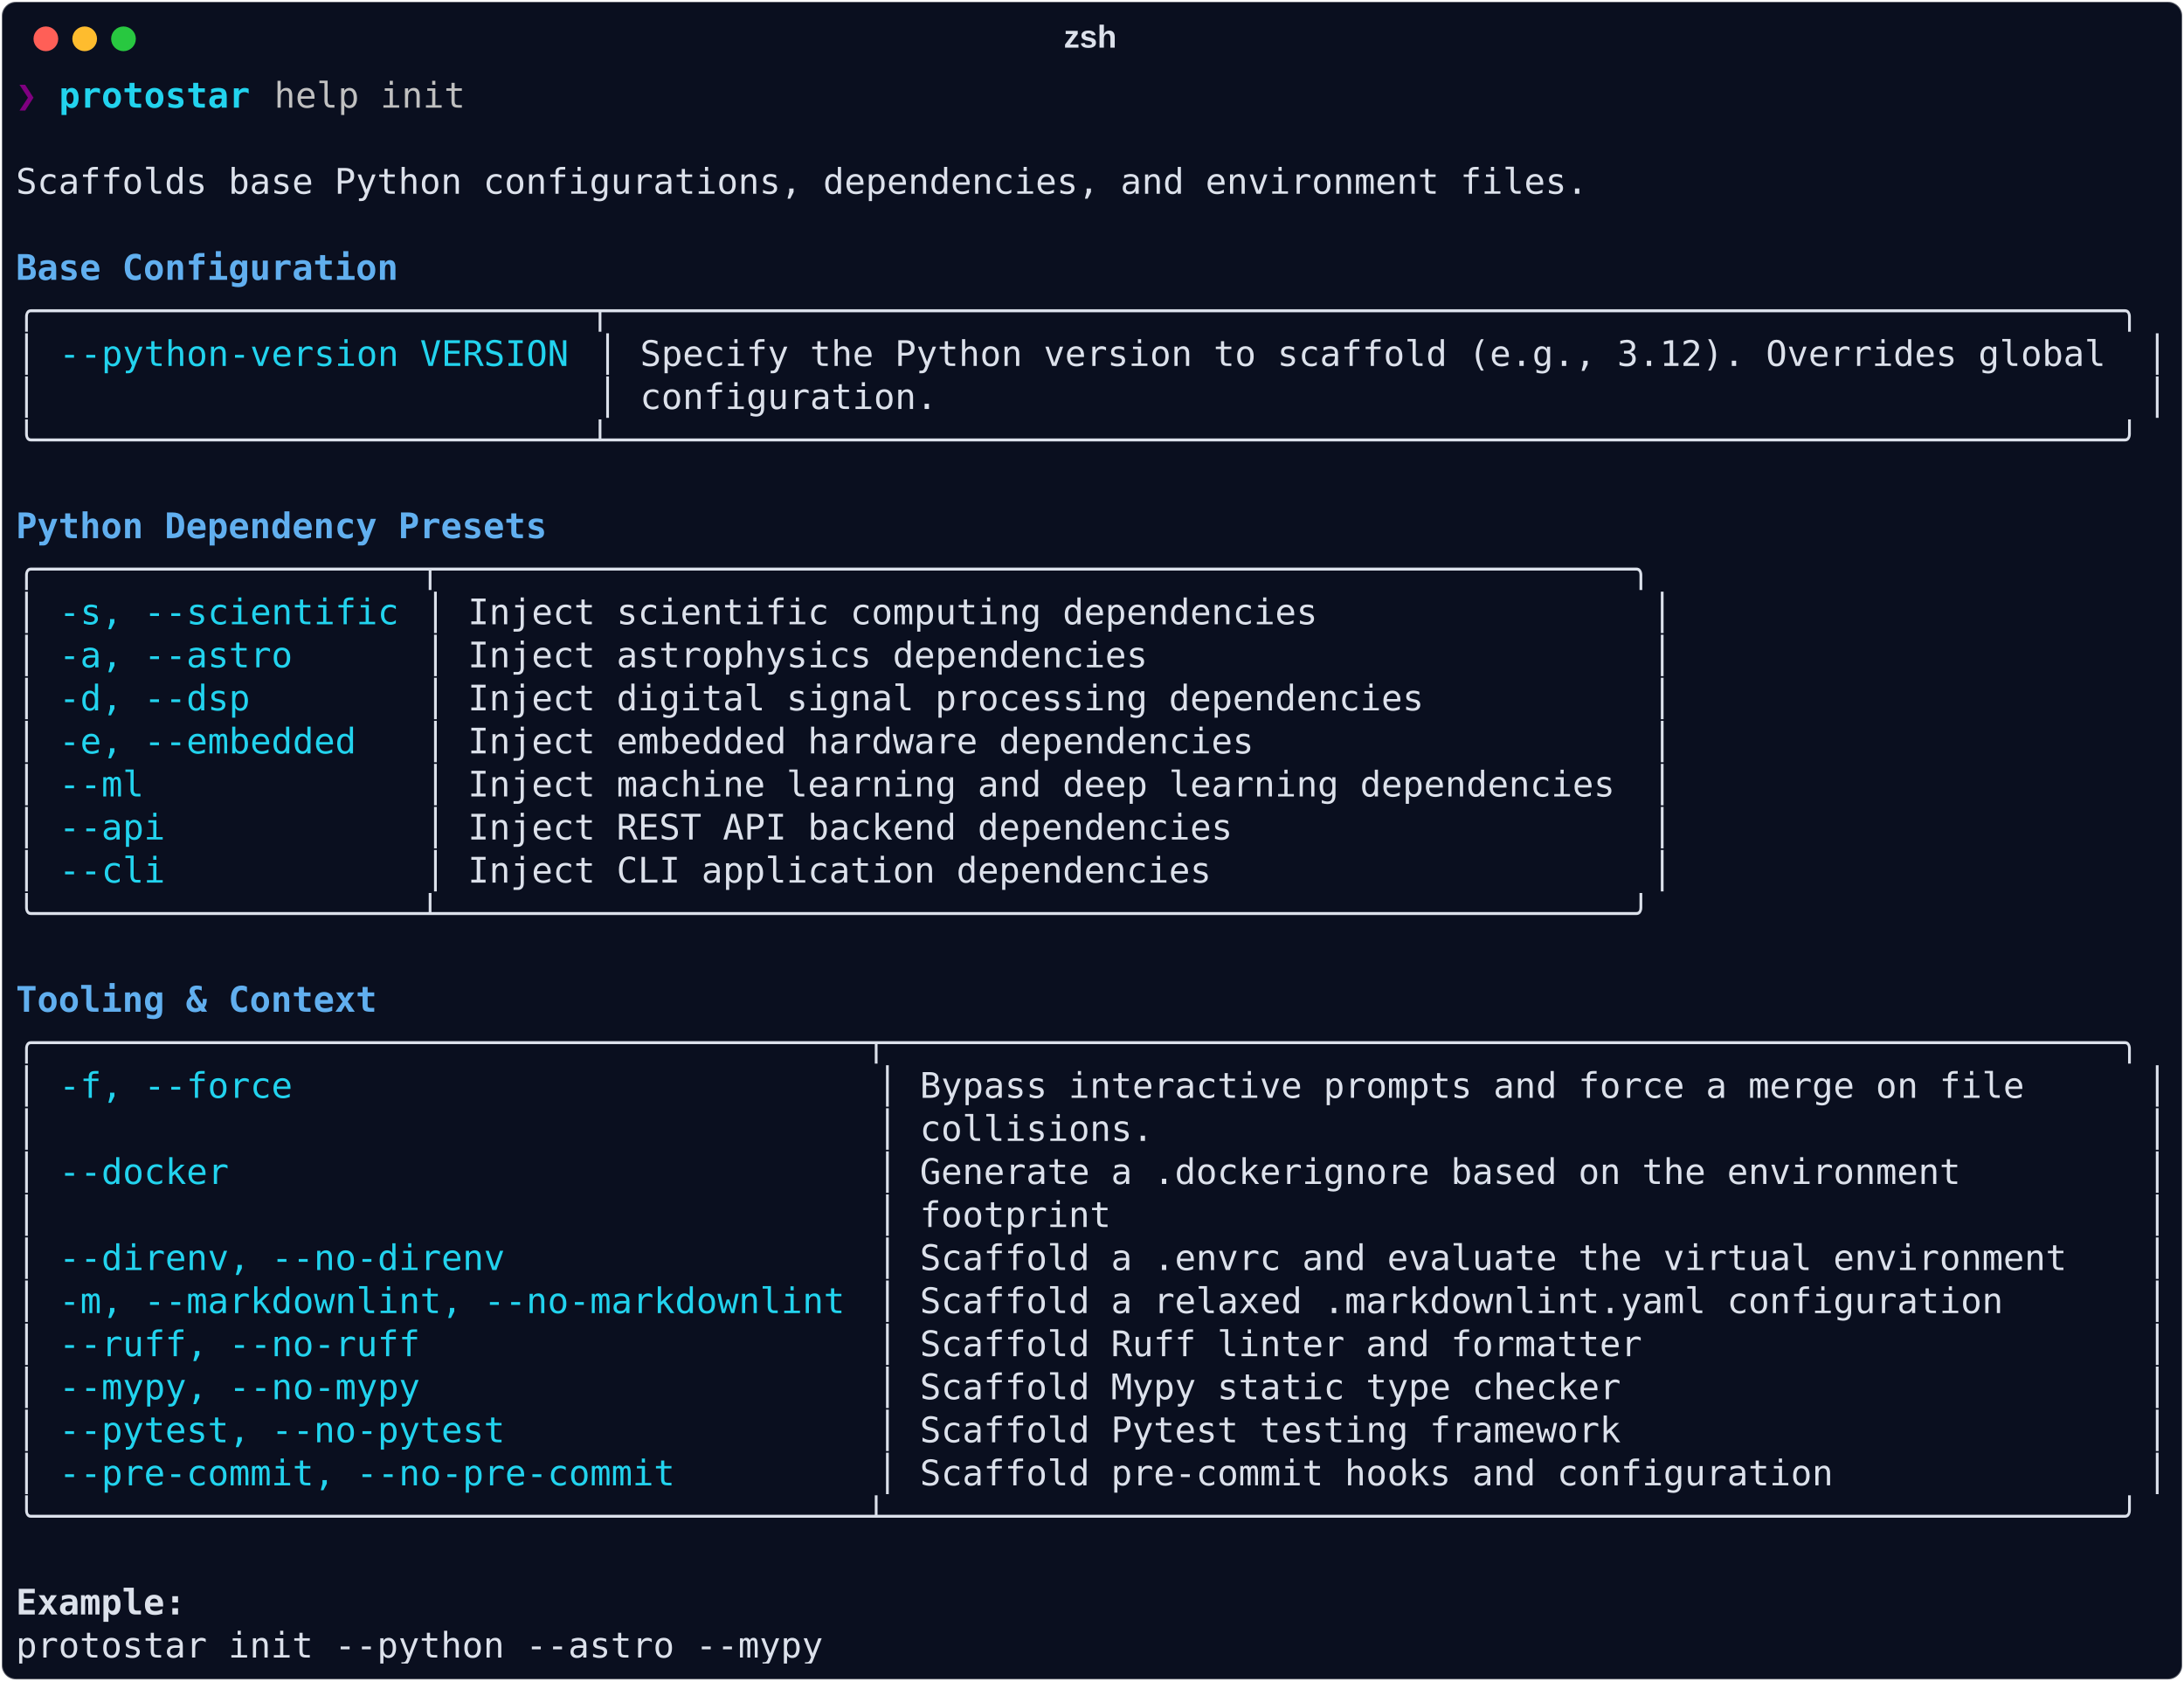
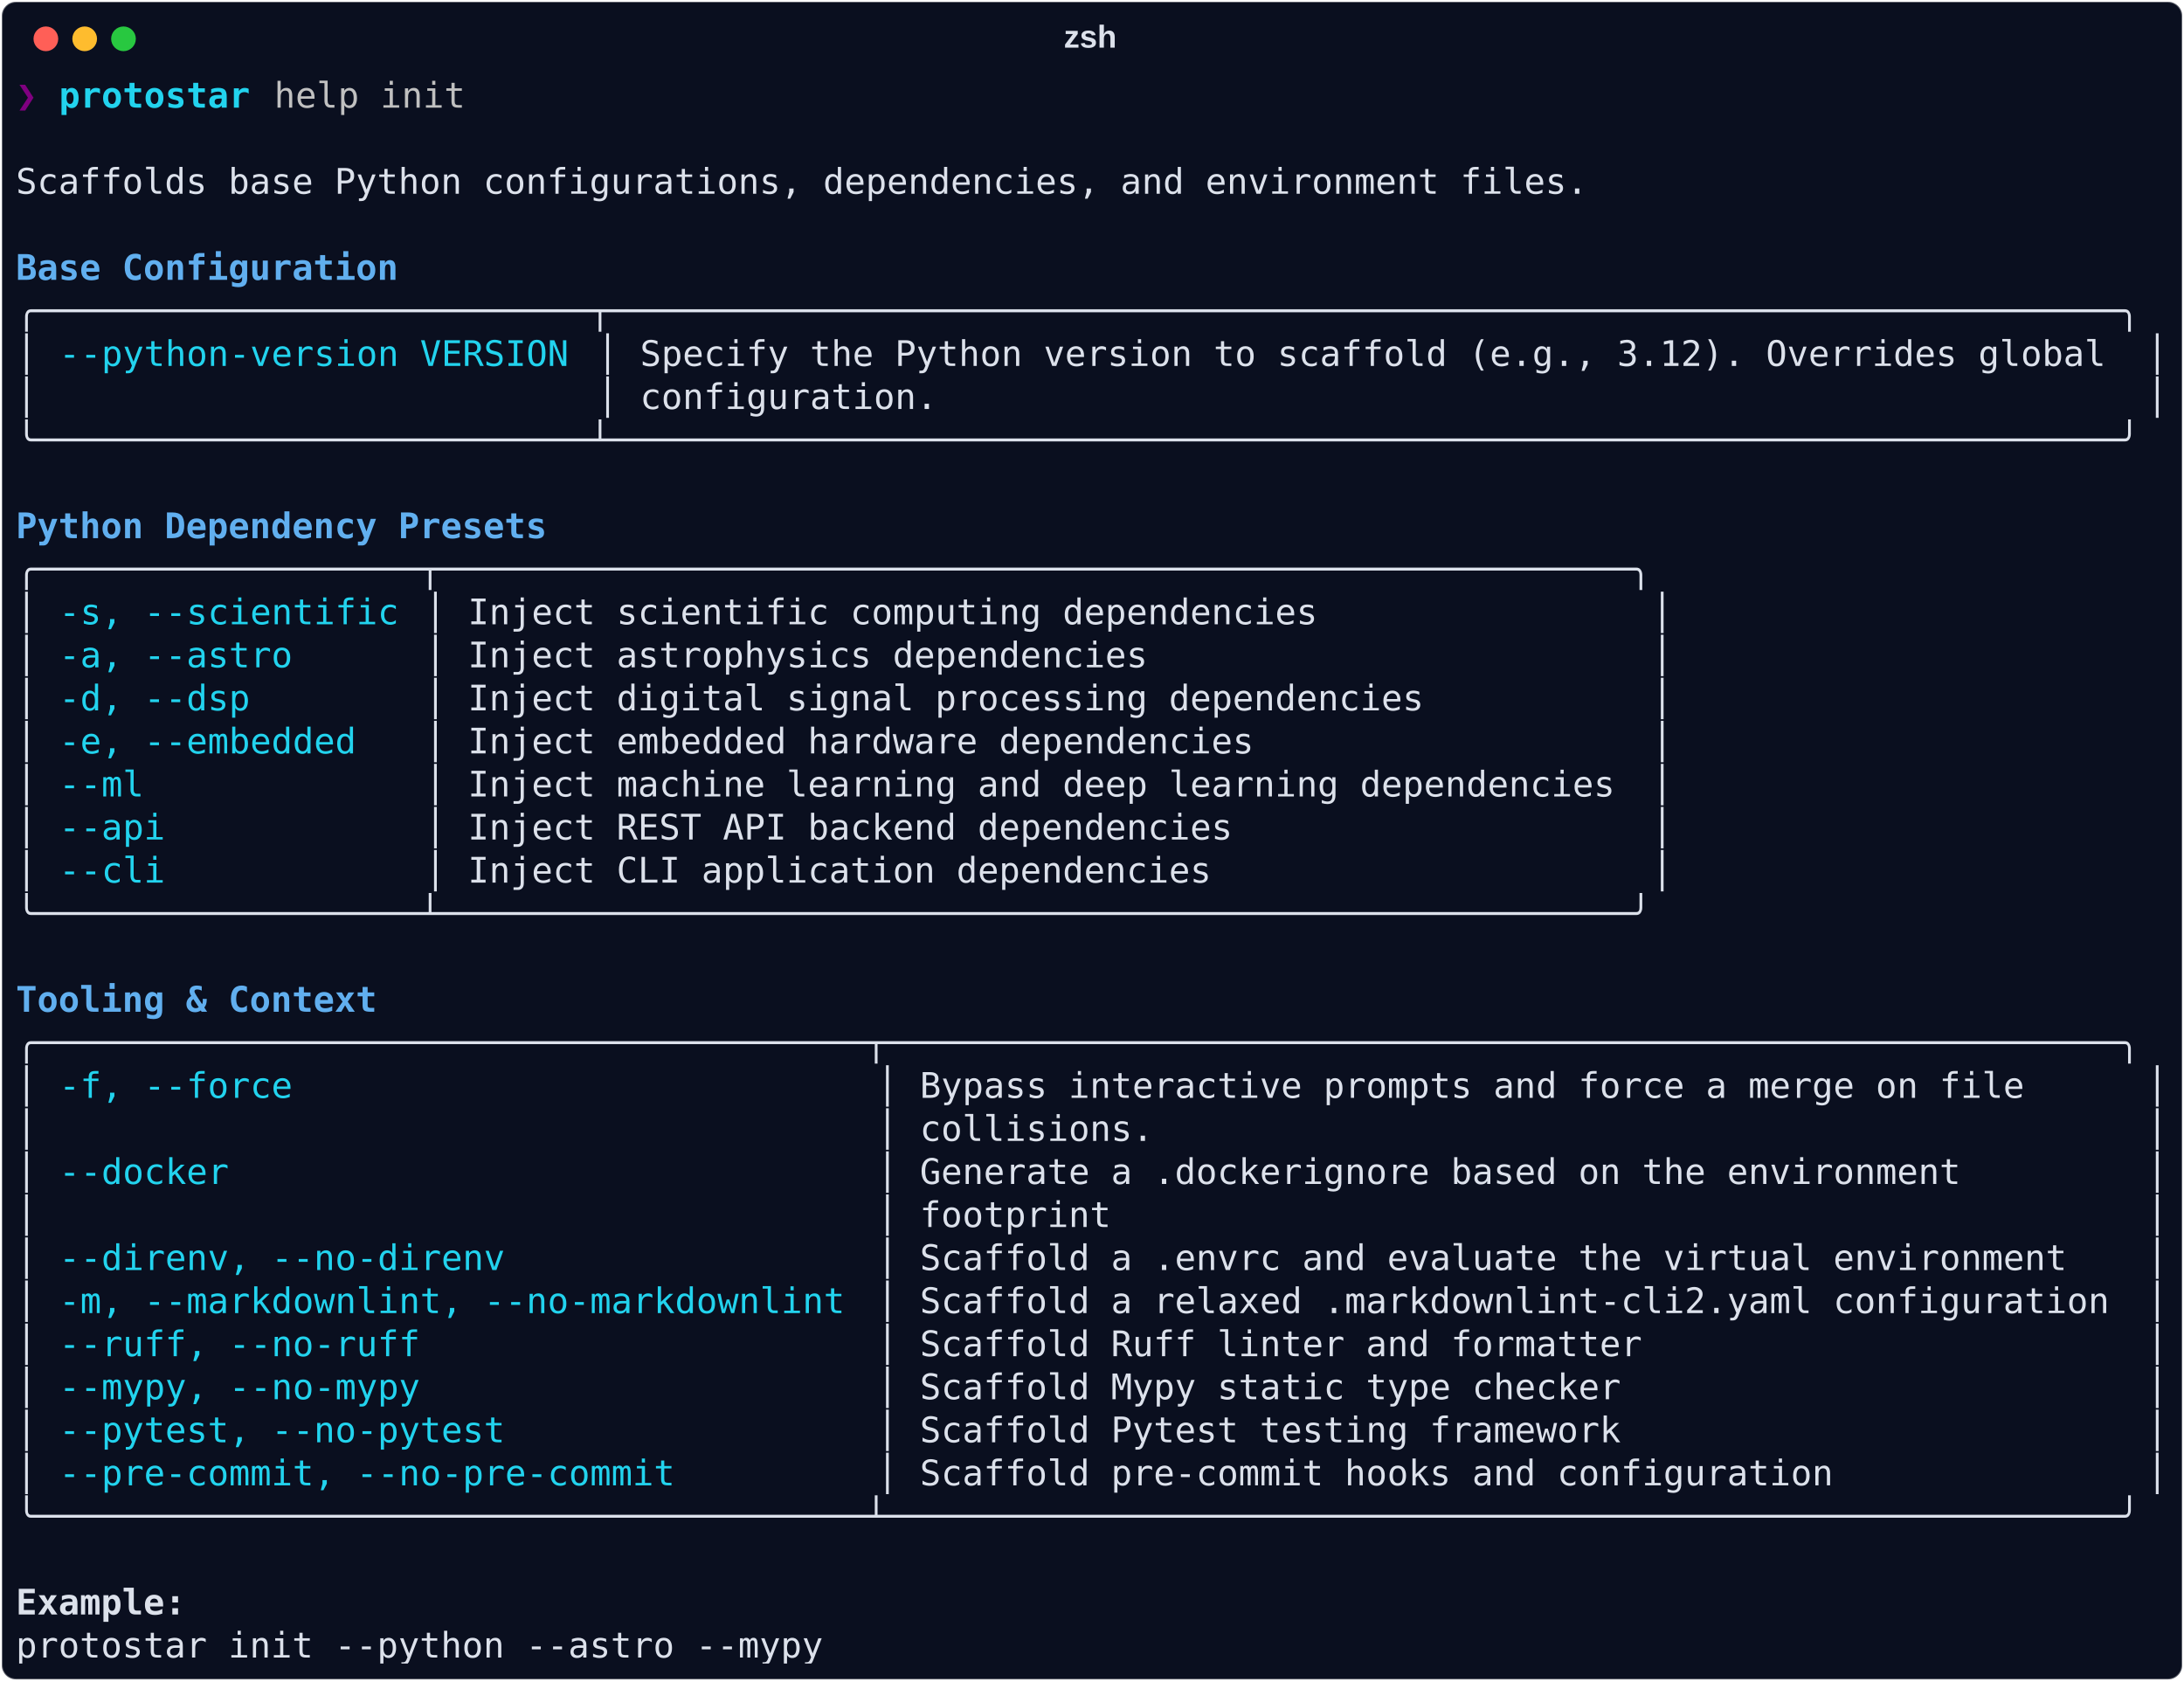
<svg xmlns="http://www.w3.org/2000/svg" class="rich-terminal" viewBox="0 0 1238 952.8">
  <style>

    @font-face {
        font-family: "Fira Code";
        src: local("FiraCode-Regular"),
                url("https://cdnjs.cloudflare.com/ajax/libs/firacode/6.2.0/woff2/FiraCode-Regular.woff2") format("woff2"),
                url("https://cdnjs.cloudflare.com/ajax/libs/firacode/6.2.0/woff/FiraCode-Regular.woff") format("woff");
        font-style: normal;
        font-weight: 400;
    }
    @font-face {
        font-family: "Fira Code";
        src: local("FiraCode-Bold"),
                url("https://cdnjs.cloudflare.com/ajax/libs/firacode/6.2.0/woff2/FiraCode-Bold.woff2") format("woff2"),
                url("https://cdnjs.cloudflare.com/ajax/libs/firacode/6.2.0/woff/FiraCode-Bold.woff") format("woff");
        font-style: bold;
        font-weight: 700;
    }

    .cli_init_help-matrix {
        font-family: Fira Code, monospace;
        font-size: 20px;
        line-height: 24.4px;
        font-variant-east-asian: full-width;
    }

    .cli_init_help-title {
        font-size: 18px;
        font-weight: bold;
        font-family: arial;
    }

    .cli_init_help-r1 { fill: #800080;font-weight: bold }
.cli_init_help-r2 { fill: #22d3ee;font-weight: bold }
.cli_init_help-r3 { fill: #c0c0c0 }
.cli_init_help-r4 { fill: #dce1eb }
.cli_init_help-r5 { fill: #61afef;font-weight: bold }
.cli_init_help-r6 { fill: #22d3ee }
.cli_init_help-r7 { fill: #dce1eb;font-weight: bold }
    </style>
  <defs>
    <clipPath id="cli_init_help-clip-terminal">
      <rect x="0" y="0" width="1219.0" height="901.8" />
    </clipPath>
    <clipPath id="cli_init_help-line-0">
      <rect x="0" y="1.5" width="1220" height="24.65" />
    </clipPath>
    <clipPath id="cli_init_help-line-1">
      <rect x="0" y="25.9" width="1220" height="24.65" />
    </clipPath>
    <clipPath id="cli_init_help-line-2">
      <rect x="0" y="50.3" width="1220" height="24.65" />
    </clipPath>
    <clipPath id="cli_init_help-line-3">
      <rect x="0" y="74.7" width="1220" height="24.65" />
    </clipPath>
    <clipPath id="cli_init_help-line-4">
      <rect x="0" y="99.1" width="1220" height="24.65" />
    </clipPath>
    <clipPath id="cli_init_help-line-5">
      <rect x="0" y="123.5" width="1220" height="24.65" />
    </clipPath>
    <clipPath id="cli_init_help-line-6">
      <rect x="0" y="147.9" width="1220" height="24.65" />
    </clipPath>
    <clipPath id="cli_init_help-line-7">
      <rect x="0" y="172.3" width="1220" height="24.65" />
    </clipPath>
    <clipPath id="cli_init_help-line-8">
      <rect x="0" y="196.7" width="1220" height="24.65" />
    </clipPath>
    <clipPath id="cli_init_help-line-9">
      <rect x="0" y="221.1" width="1220" height="24.65" />
    </clipPath>
    <clipPath id="cli_init_help-line-10">
      <rect x="0" y="245.5" width="1220" height="24.65" />
    </clipPath>
    <clipPath id="cli_init_help-line-11">
      <rect x="0" y="269.9" width="1220" height="24.65" />
    </clipPath>
    <clipPath id="cli_init_help-line-12">
      <rect x="0" y="294.3" width="1220" height="24.65" />
    </clipPath>
    <clipPath id="cli_init_help-line-13">
      <rect x="0" y="318.7" width="1220" height="24.65" />
    </clipPath>
    <clipPath id="cli_init_help-line-14">
      <rect x="0" y="343.1" width="1220" height="24.65" />
    </clipPath>
    <clipPath id="cli_init_help-line-15">
      <rect x="0" y="367.5" width="1220" height="24.65" />
    </clipPath>
    <clipPath id="cli_init_help-line-16">
      <rect x="0" y="391.9" width="1220" height="24.65" />
    </clipPath>
    <clipPath id="cli_init_help-line-17">
      <rect x="0" y="416.3" width="1220" height="24.65" />
    </clipPath>
    <clipPath id="cli_init_help-line-18">
      <rect x="0" y="440.7" width="1220" height="24.65" />
    </clipPath>
    <clipPath id="cli_init_help-line-19">
      <rect x="0" y="465.1" width="1220" height="24.65" />
    </clipPath>
    <clipPath id="cli_init_help-line-20">
      <rect x="0" y="489.5" width="1220" height="24.65" />
    </clipPath>
    <clipPath id="cli_init_help-line-21">
      <rect x="0" y="513.9" width="1220" height="24.65" />
    </clipPath>
    <clipPath id="cli_init_help-line-22">
      <rect x="0" y="538.3" width="1220" height="24.65" />
    </clipPath>
    <clipPath id="cli_init_help-line-23">
      <rect x="0" y="562.7" width="1220" height="24.65" />
    </clipPath>
    <clipPath id="cli_init_help-line-24">
      <rect x="0" y="587.1" width="1220" height="24.65" />
    </clipPath>
    <clipPath id="cli_init_help-line-25">
      <rect x="0" y="611.5" width="1220" height="24.65" />
    </clipPath>
    <clipPath id="cli_init_help-line-26">
      <rect x="0" y="635.9" width="1220" height="24.65" />
    </clipPath>
    <clipPath id="cli_init_help-line-27">
      <rect x="0" y="660.3" width="1220" height="24.65" />
    </clipPath>
    <clipPath id="cli_init_help-line-28">
      <rect x="0" y="684.7" width="1220" height="24.65" />
    </clipPath>
    <clipPath id="cli_init_help-line-29">
      <rect x="0" y="709.1" width="1220" height="24.65" />
    </clipPath>
    <clipPath id="cli_init_help-line-30">
      <rect x="0" y="733.5" width="1220" height="24.65" />
    </clipPath>
    <clipPath id="cli_init_help-line-31">
      <rect x="0" y="757.9" width="1220" height="24.65" />
    </clipPath>
    <clipPath id="cli_init_help-line-32">
      <rect x="0" y="782.3" width="1220" height="24.65" />
    </clipPath>
    <clipPath id="cli_init_help-line-33">
      <rect x="0" y="806.7" width="1220" height="24.65" />
    </clipPath>
    <clipPath id="cli_init_help-line-34">
      <rect x="0" y="831.1" width="1220" height="24.65" />
    </clipPath>
    <clipPath id="cli_init_help-line-35">
      <rect x="0" y="855.5" width="1220" height="24.65" />
    </clipPath>
  </defs>
  <rect fill="#0a0f1f" stroke="rgba(255,255,255,0.35)" stroke-width="1" x="1" y="1" width="1236" height="950.8" rx="8" />
  <text class="cli_init_help-title" fill="#dce1eb" text-anchor="middle" x="618" y="27">zsh</text>
  <g transform="translate(26,22)">
    <circle cx="0" cy="0" r="7" fill="#ff5f57" />
    <circle cx="22" cy="0" r="7" fill="#febc2e" />
    <circle cx="44" cy="0" r="7" fill="#28c840" />
  </g>
  <g transform="translate(9, 41)" clip-path="url(#cli_init_help-clip-terminal)">
    <g class="cli_init_help-matrix">
      <text class="cli_init_help-r1" x="0" y="20" textLength="24.4" clip-path="url(#cli_init_help-line-0)">❯ </text>
      <text class="cli_init_help-r2" x="24.4" y="20" textLength="122" clip-path="url(#cli_init_help-line-0)">protostar </text>
      <text class="cli_init_help-r3" x="146.4" y="20" textLength="109.8" clip-path="url(#cli_init_help-line-0)">help init</text>
      <text class="cli_init_help-r4" x="1220" y="20" textLength="12.2" clip-path="url(#cli_init_help-line-0)">
</text>
      <text class="cli_init_help-r4" x="1220" y="44.4" textLength="12.2" clip-path="url(#cli_init_help-line-1)">
</text>
      <text class="cli_init_help-r4" x="0" y="68.8" textLength="902.8" clip-path="url(#cli_init_help-line-2)">Scaffolds base Python configurations, dependencies, and environment files.</text>
      <text class="cli_init_help-r4" x="1220" y="68.8" textLength="12.2" clip-path="url(#cli_init_help-line-2)">
</text>
      <text class="cli_init_help-r4" x="1220" y="93.2" textLength="12.2" clip-path="url(#cli_init_help-line-3)">
</text>
      <text class="cli_init_help-r5" x="0" y="117.6" textLength="1220" clip-path="url(#cli_init_help-line-4)">Base Configuration                                                                                  </text>
      <text class="cli_init_help-r4" x="1220" y="117.6" textLength="12.2" clip-path="url(#cli_init_help-line-4)">
</text>
      <text class="cli_init_help-r4" x="0" y="142" textLength="1220" clip-path="url(#cli_init_help-line-5)">╭──────────────────────────┬───────────────────────────────────────────────────────────────────────╮</text>
      <text class="cli_init_help-r4" x="1220" y="142" textLength="12.2" clip-path="url(#cli_init_help-line-5)">
</text>
      <text class="cli_init_help-r4" x="0" y="166.4" textLength="12.2" clip-path="url(#cli_init_help-line-6)">│</text>
      <text class="cli_init_help-r6" x="24.4" y="166.4" textLength="292.8" clip-path="url(#cli_init_help-line-6)">--python-version VERSION</text>
      <text class="cli_init_help-r4" x="329.4" y="166.4" textLength="12.2" clip-path="url(#cli_init_help-line-6)">│</text>
      <text class="cli_init_help-r4" x="353.8" y="166.4" textLength="841.8" clip-path="url(#cli_init_help-line-6)">Specify the Python version to scaffold (e.g., 3.12). Overrides global</text>
      <text class="cli_init_help-r4" x="1207.8" y="166.4" textLength="12.2" clip-path="url(#cli_init_help-line-6)">│</text>
      <text class="cli_init_help-r4" x="1220" y="166.4" textLength="12.2" clip-path="url(#cli_init_help-line-6)">
</text>
      <text class="cli_init_help-r4" x="0" y="190.8" textLength="12.2" clip-path="url(#cli_init_help-line-7)">│</text>
      <text class="cli_init_help-r4" x="329.4" y="190.8" textLength="12.2" clip-path="url(#cli_init_help-line-7)">│</text>
      <text class="cli_init_help-r4" x="353.8" y="190.8" textLength="841.8" clip-path="url(#cli_init_help-line-7)">configuration.                                                       </text>
      <text class="cli_init_help-r4" x="1207.8" y="190.8" textLength="12.2" clip-path="url(#cli_init_help-line-7)">│</text>
      <text class="cli_init_help-r4" x="1220" y="190.8" textLength="12.2" clip-path="url(#cli_init_help-line-7)">
</text>
      <text class="cli_init_help-r4" x="0" y="215.2" textLength="1220" clip-path="url(#cli_init_help-line-8)">╰──────────────────────────┴───────────────────────────────────────────────────────────────────────╯</text>
      <text class="cli_init_help-r4" x="1220" y="215.2" textLength="12.2" clip-path="url(#cli_init_help-line-8)">
</text>
      <text class="cli_init_help-r4" x="1220" y="239.6" textLength="12.2" clip-path="url(#cli_init_help-line-9)">
</text>
      <text class="cli_init_help-r5" x="0" y="264" textLength="939.4" clip-path="url(#cli_init_help-line-10)">Python Dependency Presets                                                    </text>
      <text class="cli_init_help-r4" x="1220" y="264" textLength="12.2" clip-path="url(#cli_init_help-line-10)">
</text>
      <text class="cli_init_help-r4" x="0" y="288.4" textLength="939.4" clip-path="url(#cli_init_help-line-11)">╭──────────────────┬────────────────────────────────────────────────────────╮</text>
      <text class="cli_init_help-r4" x="1220" y="288.4" textLength="12.2" clip-path="url(#cli_init_help-line-11)">
</text>
      <text class="cli_init_help-r4" x="0" y="312.8" textLength="12.2" clip-path="url(#cli_init_help-line-12)">│</text>
      <text class="cli_init_help-r6" x="24.4" y="312.8" textLength="195.2" clip-path="url(#cli_init_help-line-12)">-s, --scientific</text>
      <text class="cli_init_help-r4" x="231.8" y="312.8" textLength="12.2" clip-path="url(#cli_init_help-line-12)">│</text>
      <text class="cli_init_help-r4" x="256.2" y="312.8" textLength="658.8" clip-path="url(#cli_init_help-line-12)">Inject scientific computing dependencies              </text>
      <text class="cli_init_help-r4" x="927.2" y="312.8" textLength="12.2" clip-path="url(#cli_init_help-line-12)">│</text>
      <text class="cli_init_help-r4" x="1220" y="312.8" textLength="12.2" clip-path="url(#cli_init_help-line-12)">
</text>
      <text class="cli_init_help-r4" x="0" y="337.2" textLength="12.2" clip-path="url(#cli_init_help-line-13)">│</text>
      <text class="cli_init_help-r6" x="24.4" y="337.2" textLength="195.2" clip-path="url(#cli_init_help-line-13)">-a, --astro     </text>
      <text class="cli_init_help-r4" x="231.8" y="337.2" textLength="12.2" clip-path="url(#cli_init_help-line-13)">│</text>
      <text class="cli_init_help-r4" x="256.2" y="337.2" textLength="658.8" clip-path="url(#cli_init_help-line-13)">Inject astrophysics dependencies                      </text>
      <text class="cli_init_help-r4" x="927.2" y="337.2" textLength="12.2" clip-path="url(#cli_init_help-line-13)">│</text>
      <text class="cli_init_help-r4" x="1220" y="337.2" textLength="12.2" clip-path="url(#cli_init_help-line-13)">
</text>
      <text class="cli_init_help-r4" x="0" y="361.6" textLength="12.2" clip-path="url(#cli_init_help-line-14)">│</text>
      <text class="cli_init_help-r6" x="24.4" y="361.6" textLength="195.2" clip-path="url(#cli_init_help-line-14)">-d, --dsp       </text>
      <text class="cli_init_help-r4" x="231.8" y="361.6" textLength="12.2" clip-path="url(#cli_init_help-line-14)">│</text>
      <text class="cli_init_help-r4" x="256.2" y="361.6" textLength="658.8" clip-path="url(#cli_init_help-line-14)">Inject digital signal processing dependencies         </text>
      <text class="cli_init_help-r4" x="927.2" y="361.6" textLength="12.2" clip-path="url(#cli_init_help-line-14)">│</text>
      <text class="cli_init_help-r4" x="1220" y="361.6" textLength="12.2" clip-path="url(#cli_init_help-line-14)">
</text>
      <text class="cli_init_help-r4" x="0" y="386" textLength="12.2" clip-path="url(#cli_init_help-line-15)">│</text>
      <text class="cli_init_help-r6" x="24.4" y="386" textLength="195.2" clip-path="url(#cli_init_help-line-15)">-e, --embedded  </text>
      <text class="cli_init_help-r4" x="231.8" y="386" textLength="12.2" clip-path="url(#cli_init_help-line-15)">│</text>
      <text class="cli_init_help-r4" x="256.2" y="386" textLength="658.8" clip-path="url(#cli_init_help-line-15)">Inject embedded hardware dependencies                 </text>
      <text class="cli_init_help-r4" x="927.2" y="386" textLength="12.2" clip-path="url(#cli_init_help-line-15)">│</text>
      <text class="cli_init_help-r4" x="1220" y="386" textLength="12.2" clip-path="url(#cli_init_help-line-15)">
</text>
      <text class="cli_init_help-r4" x="0" y="410.4" textLength="12.2" clip-path="url(#cli_init_help-line-16)">│</text>
      <text class="cli_init_help-r6" x="24.4" y="410.4" textLength="195.2" clip-path="url(#cli_init_help-line-16)">--ml            </text>
      <text class="cli_init_help-r4" x="231.8" y="410.4" textLength="12.2" clip-path="url(#cli_init_help-line-16)">│</text>
      <text class="cli_init_help-r4" x="256.2" y="410.4" textLength="658.8" clip-path="url(#cli_init_help-line-16)">Inject machine learning and deep learning dependencies</text>
      <text class="cli_init_help-r4" x="927.2" y="410.4" textLength="12.2" clip-path="url(#cli_init_help-line-16)">│</text>
      <text class="cli_init_help-r4" x="1220" y="410.4" textLength="12.2" clip-path="url(#cli_init_help-line-16)">
</text>
      <text class="cli_init_help-r4" x="0" y="434.8" textLength="12.2" clip-path="url(#cli_init_help-line-17)">│</text>
      <text class="cli_init_help-r6" x="24.4" y="434.8" textLength="195.2" clip-path="url(#cli_init_help-line-17)">--api           </text>
      <text class="cli_init_help-r4" x="231.8" y="434.8" textLength="12.2" clip-path="url(#cli_init_help-line-17)">│</text>
      <text class="cli_init_help-r4" x="256.2" y="434.8" textLength="658.8" clip-path="url(#cli_init_help-line-17)">Inject REST API backend dependencies                  </text>
      <text class="cli_init_help-r4" x="927.2" y="434.8" textLength="12.2" clip-path="url(#cli_init_help-line-17)">│</text>
      <text class="cli_init_help-r4" x="1220" y="434.8" textLength="12.2" clip-path="url(#cli_init_help-line-17)">
</text>
      <text class="cli_init_help-r4" x="0" y="459.2" textLength="12.2" clip-path="url(#cli_init_help-line-18)">│</text>
      <text class="cli_init_help-r6" x="24.4" y="459.2" textLength="195.2" clip-path="url(#cli_init_help-line-18)">--cli           </text>
      <text class="cli_init_help-r4" x="231.8" y="459.2" textLength="12.2" clip-path="url(#cli_init_help-line-18)">│</text>
      <text class="cli_init_help-r4" x="256.2" y="459.2" textLength="658.8" clip-path="url(#cli_init_help-line-18)">Inject CLI application dependencies                   </text>
      <text class="cli_init_help-r4" x="927.2" y="459.2" textLength="12.2" clip-path="url(#cli_init_help-line-18)">│</text>
      <text class="cli_init_help-r4" x="1220" y="459.2" textLength="12.2" clip-path="url(#cli_init_help-line-18)">
</text>
      <text class="cli_init_help-r4" x="0" y="483.6" textLength="939.4" clip-path="url(#cli_init_help-line-19)">╰──────────────────┴────────────────────────────────────────────────────────╯</text>
      <text class="cli_init_help-r4" x="1220" y="483.6" textLength="12.2" clip-path="url(#cli_init_help-line-19)">
</text>
      <text class="cli_init_help-r4" x="1220" y="508" textLength="12.2" clip-path="url(#cli_init_help-line-20)">
</text>
      <text class="cli_init_help-r5" x="0" y="532.4" textLength="1220" clip-path="url(#cli_init_help-line-21)">Tooling &amp; Context                                                                                   </text>
      <text class="cli_init_help-r4" x="1220" y="532.4" textLength="12.2" clip-path="url(#cli_init_help-line-21)">
</text>
      <text class="cli_init_help-r4" x="0" y="556.8" textLength="1220" clip-path="url(#cli_init_help-line-22)">╭───────────────────────────────────────┬──────────────────────────────────────────────────────────╮</text>
      <text class="cli_init_help-r4" x="1220" y="556.8" textLength="12.2" clip-path="url(#cli_init_help-line-22)">
</text>
      <text class="cli_init_help-r4" x="0" y="581.2" textLength="12.2" clip-path="url(#cli_init_help-line-23)">│</text>
      <text class="cli_init_help-r6" x="24.4" y="581.2" textLength="451.4" clip-path="url(#cli_init_help-line-23)">-f, --force                          </text>
      <text class="cli_init_help-r4" x="488" y="581.2" textLength="12.2" clip-path="url(#cli_init_help-line-23)">│</text>
      <text class="cli_init_help-r4" x="512.4" y="581.2" textLength="683.2" clip-path="url(#cli_init_help-line-23)">Bypass interactive prompts and force a merge on file    </text>
      <text class="cli_init_help-r4" x="1207.8" y="581.2" textLength="12.2" clip-path="url(#cli_init_help-line-23)">│</text>
      <text class="cli_init_help-r4" x="1220" y="581.2" textLength="12.2" clip-path="url(#cli_init_help-line-23)">
</text>
      <text class="cli_init_help-r4" x="0" y="605.6" textLength="12.2" clip-path="url(#cli_init_help-line-24)">│</text>
      <text class="cli_init_help-r4" x="488" y="605.6" textLength="12.2" clip-path="url(#cli_init_help-line-24)">│</text>
      <text class="cli_init_help-r4" x="512.4" y="605.6" textLength="683.2" clip-path="url(#cli_init_help-line-24)">collisions.                                             </text>
      <text class="cli_init_help-r4" x="1207.8" y="605.6" textLength="12.2" clip-path="url(#cli_init_help-line-24)">│</text>
      <text class="cli_init_help-r4" x="1220" y="605.6" textLength="12.2" clip-path="url(#cli_init_help-line-24)">
</text>
      <text class="cli_init_help-r4" x="0" y="630" textLength="12.2" clip-path="url(#cli_init_help-line-25)">│</text>
      <text class="cli_init_help-r6" x="24.4" y="630" textLength="451.4" clip-path="url(#cli_init_help-line-25)">--docker                             </text>
      <text class="cli_init_help-r4" x="488" y="630" textLength="12.2" clip-path="url(#cli_init_help-line-25)">│</text>
      <text class="cli_init_help-r4" x="512.4" y="630" textLength="683.2" clip-path="url(#cli_init_help-line-25)">Generate a .dockerignore based on the environment       </text>
      <text class="cli_init_help-r4" x="1207.8" y="630" textLength="12.2" clip-path="url(#cli_init_help-line-25)">│</text>
      <text class="cli_init_help-r4" x="1220" y="630" textLength="12.2" clip-path="url(#cli_init_help-line-25)">
</text>
      <text class="cli_init_help-r4" x="0" y="654.4" textLength="12.2" clip-path="url(#cli_init_help-line-26)">│</text>
      <text class="cli_init_help-r4" x="488" y="654.4" textLength="12.2" clip-path="url(#cli_init_help-line-26)">│</text>
      <text class="cli_init_help-r4" x="512.4" y="654.4" textLength="683.2" clip-path="url(#cli_init_help-line-26)">footprint                                               </text>
      <text class="cli_init_help-r4" x="1207.8" y="654.4" textLength="12.2" clip-path="url(#cli_init_help-line-26)">│</text>
      <text class="cli_init_help-r4" x="1220" y="654.4" textLength="12.2" clip-path="url(#cli_init_help-line-26)">
</text>
      <text class="cli_init_help-r4" x="0" y="678.8" textLength="12.2" clip-path="url(#cli_init_help-line-27)">│</text>
      <text class="cli_init_help-r6" x="24.4" y="678.8" textLength="451.4" clip-path="url(#cli_init_help-line-27)">--direnv, --no-direnv                </text>
      <text class="cli_init_help-r4" x="488" y="678.8" textLength="12.2" clip-path="url(#cli_init_help-line-27)">│</text>
      <text class="cli_init_help-r4" x="512.4" y="678.8" textLength="683.2" clip-path="url(#cli_init_help-line-27)">Scaffold a .envrc and evaluate the virtual environment  </text>
      <text class="cli_init_help-r4" x="1207.8" y="678.8" textLength="12.2" clip-path="url(#cli_init_help-line-27)">│</text>
      <text class="cli_init_help-r4" x="1220" y="678.8" textLength="12.2" clip-path="url(#cli_init_help-line-27)">
</text>
      <text class="cli_init_help-r4" x="0" y="703.2" textLength="12.2" clip-path="url(#cli_init_help-line-28)">│</text>
      <text class="cli_init_help-r6" x="24.4" y="703.2" textLength="451.4" clip-path="url(#cli_init_help-line-28)">-m, --markdownlint, --no-markdownlint</text>
      <text class="cli_init_help-r4" x="488" y="703.2" textLength="12.2" clip-path="url(#cli_init_help-line-28)">│</text>
-       <text class="cli_init_help-r4" x="512.4" y="703.2" textLength="683.2" clip-path="url(#cli_init_help-line-28)">Scaffold a relaxed .markdownlint.yaml configuration     </text>
+       <text class="cli_init_help-r4" x="512.4" y="703.2" textLength="683.2" clip-path="url(#cli_init_help-line-28)">Scaffold a relaxed .markdownlint-cli2.yaml configuration</text>
      <text class="cli_init_help-r4" x="1207.8" y="703.2" textLength="12.2" clip-path="url(#cli_init_help-line-28)">│</text>
      <text class="cli_init_help-r4" x="1220" y="703.2" textLength="12.2" clip-path="url(#cli_init_help-line-28)">
</text>
      <text class="cli_init_help-r4" x="0" y="727.6" textLength="12.2" clip-path="url(#cli_init_help-line-29)">│</text>
      <text class="cli_init_help-r6" x="24.4" y="727.6" textLength="451.4" clip-path="url(#cli_init_help-line-29)">--ruff, --no-ruff                    </text>
      <text class="cli_init_help-r4" x="488" y="727.6" textLength="12.2" clip-path="url(#cli_init_help-line-29)">│</text>
      <text class="cli_init_help-r4" x="512.4" y="727.6" textLength="683.2" clip-path="url(#cli_init_help-line-29)">Scaffold Ruff linter and formatter                      </text>
      <text class="cli_init_help-r4" x="1207.8" y="727.6" textLength="12.2" clip-path="url(#cli_init_help-line-29)">│</text>
      <text class="cli_init_help-r4" x="1220" y="727.6" textLength="12.2" clip-path="url(#cli_init_help-line-29)">
</text>
      <text class="cli_init_help-r4" x="0" y="752" textLength="12.2" clip-path="url(#cli_init_help-line-30)">│</text>
      <text class="cli_init_help-r6" x="24.4" y="752" textLength="451.4" clip-path="url(#cli_init_help-line-30)">--mypy, --no-mypy                    </text>
      <text class="cli_init_help-r4" x="488" y="752" textLength="12.2" clip-path="url(#cli_init_help-line-30)">│</text>
      <text class="cli_init_help-r4" x="512.4" y="752" textLength="683.2" clip-path="url(#cli_init_help-line-30)">Scaffold Mypy static type checker                       </text>
      <text class="cli_init_help-r4" x="1207.8" y="752" textLength="12.2" clip-path="url(#cli_init_help-line-30)">│</text>
      <text class="cli_init_help-r4" x="1220" y="752" textLength="12.2" clip-path="url(#cli_init_help-line-30)">
</text>
      <text class="cli_init_help-r4" x="0" y="776.4" textLength="12.2" clip-path="url(#cli_init_help-line-31)">│</text>
      <text class="cli_init_help-r6" x="24.4" y="776.4" textLength="451.4" clip-path="url(#cli_init_help-line-31)">--pytest, --no-pytest                </text>
      <text class="cli_init_help-r4" x="488" y="776.4" textLength="12.2" clip-path="url(#cli_init_help-line-31)">│</text>
      <text class="cli_init_help-r4" x="512.4" y="776.4" textLength="683.2" clip-path="url(#cli_init_help-line-31)">Scaffold Pytest testing framework                       </text>
      <text class="cli_init_help-r4" x="1207.8" y="776.4" textLength="12.2" clip-path="url(#cli_init_help-line-31)">│</text>
      <text class="cli_init_help-r4" x="1220" y="776.4" textLength="12.2" clip-path="url(#cli_init_help-line-31)">
</text>
      <text class="cli_init_help-r4" x="0" y="800.8" textLength="12.2" clip-path="url(#cli_init_help-line-32)">│</text>
      <text class="cli_init_help-r6" x="24.4" y="800.8" textLength="451.4" clip-path="url(#cli_init_help-line-32)">--pre-commit, --no-pre-commit        </text>
      <text class="cli_init_help-r4" x="488" y="800.8" textLength="12.2" clip-path="url(#cli_init_help-line-32)">│</text>
      <text class="cli_init_help-r4" x="512.4" y="800.8" textLength="683.2" clip-path="url(#cli_init_help-line-32)">Scaffold pre-commit hooks and configuration             </text>
      <text class="cli_init_help-r4" x="1207.8" y="800.8" textLength="12.2" clip-path="url(#cli_init_help-line-32)">│</text>
      <text class="cli_init_help-r4" x="1220" y="800.8" textLength="12.2" clip-path="url(#cli_init_help-line-32)">
</text>
      <text class="cli_init_help-r4" x="0" y="825.2" textLength="1220" clip-path="url(#cli_init_help-line-33)">╰───────────────────────────────────────┴──────────────────────────────────────────────────────────╯</text>
      <text class="cli_init_help-r4" x="1220" y="825.2" textLength="12.2" clip-path="url(#cli_init_help-line-33)">
</text>
      <text class="cli_init_help-r4" x="1220" y="849.6" textLength="12.2" clip-path="url(#cli_init_help-line-34)">
</text>
      <text class="cli_init_help-r7" x="0" y="874" textLength="97.6" clip-path="url(#cli_init_help-line-35)">Example:</text>
      <text class="cli_init_help-r4" x="1220" y="874" textLength="12.2" clip-path="url(#cli_init_help-line-35)">
</text>
      <text class="cli_init_help-r4" x="0" y="898.4" textLength="488" clip-path="url(#cli_init_help-line-36)">  protostar init --python --astro --mypy</text>
      <text class="cli_init_help-r4" x="1220" y="898.4" textLength="12.2" clip-path="url(#cli_init_help-line-36)">
</text>
    </g>
  </g>
</svg>
